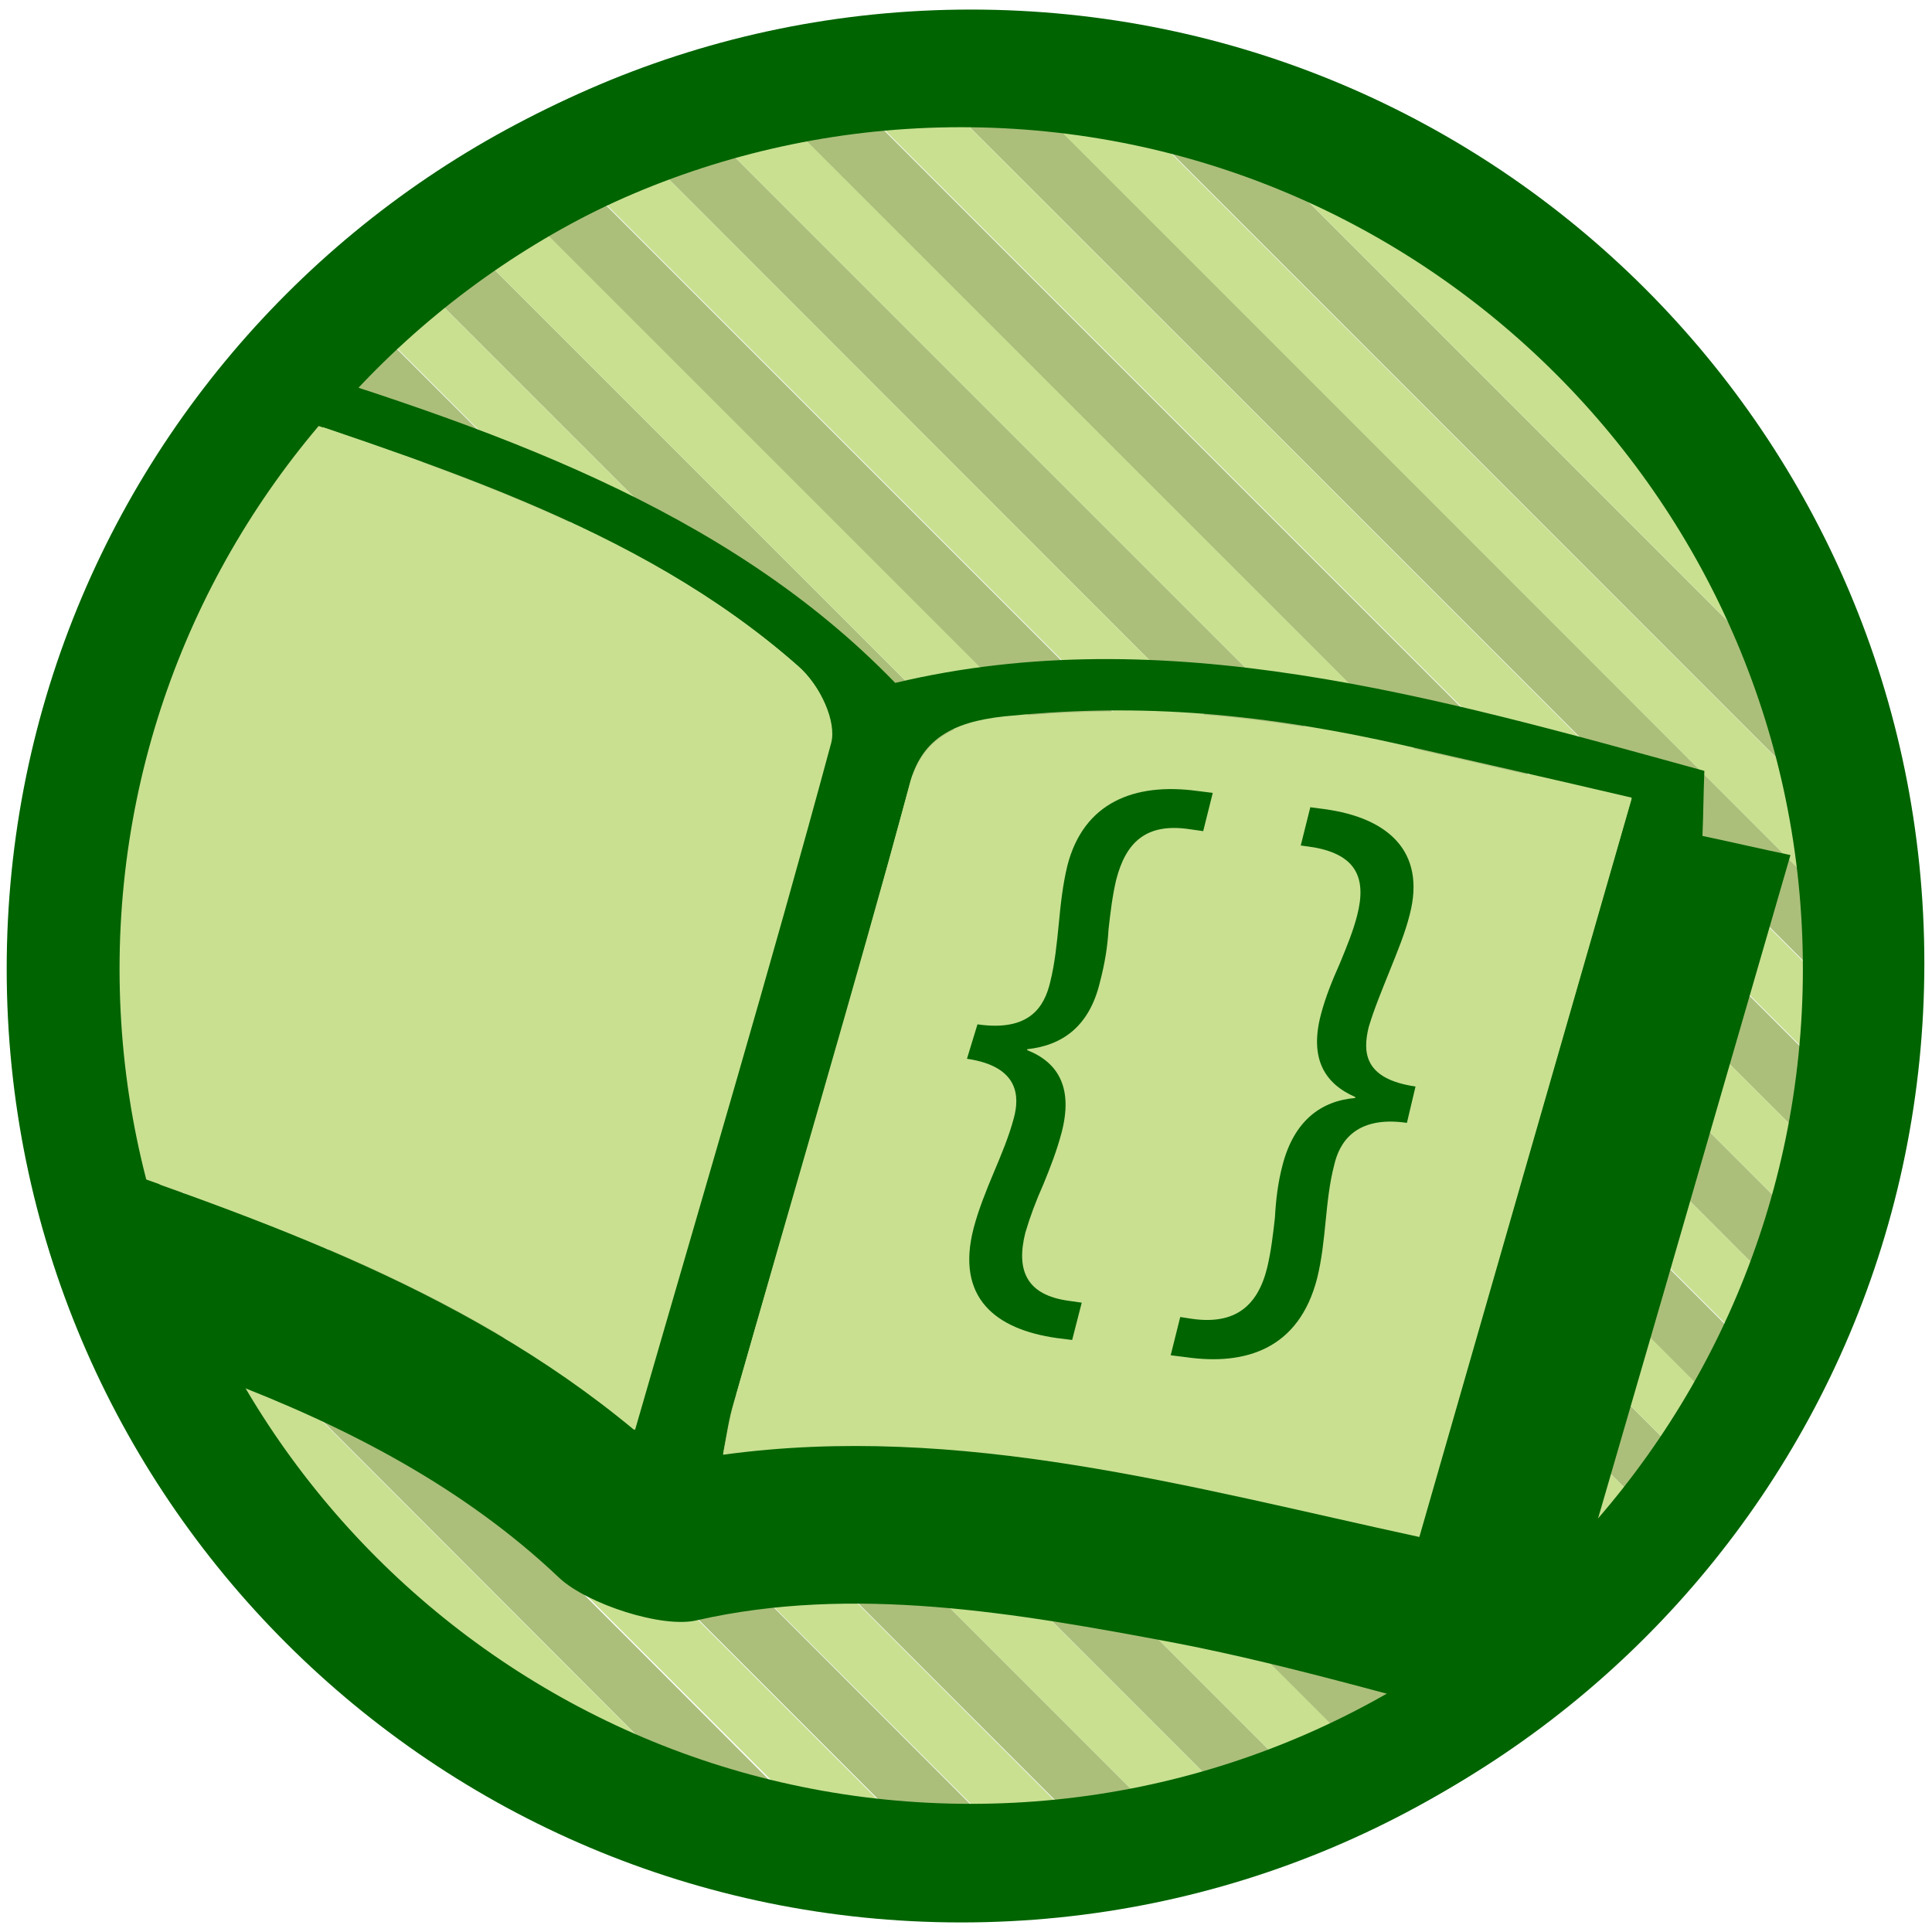
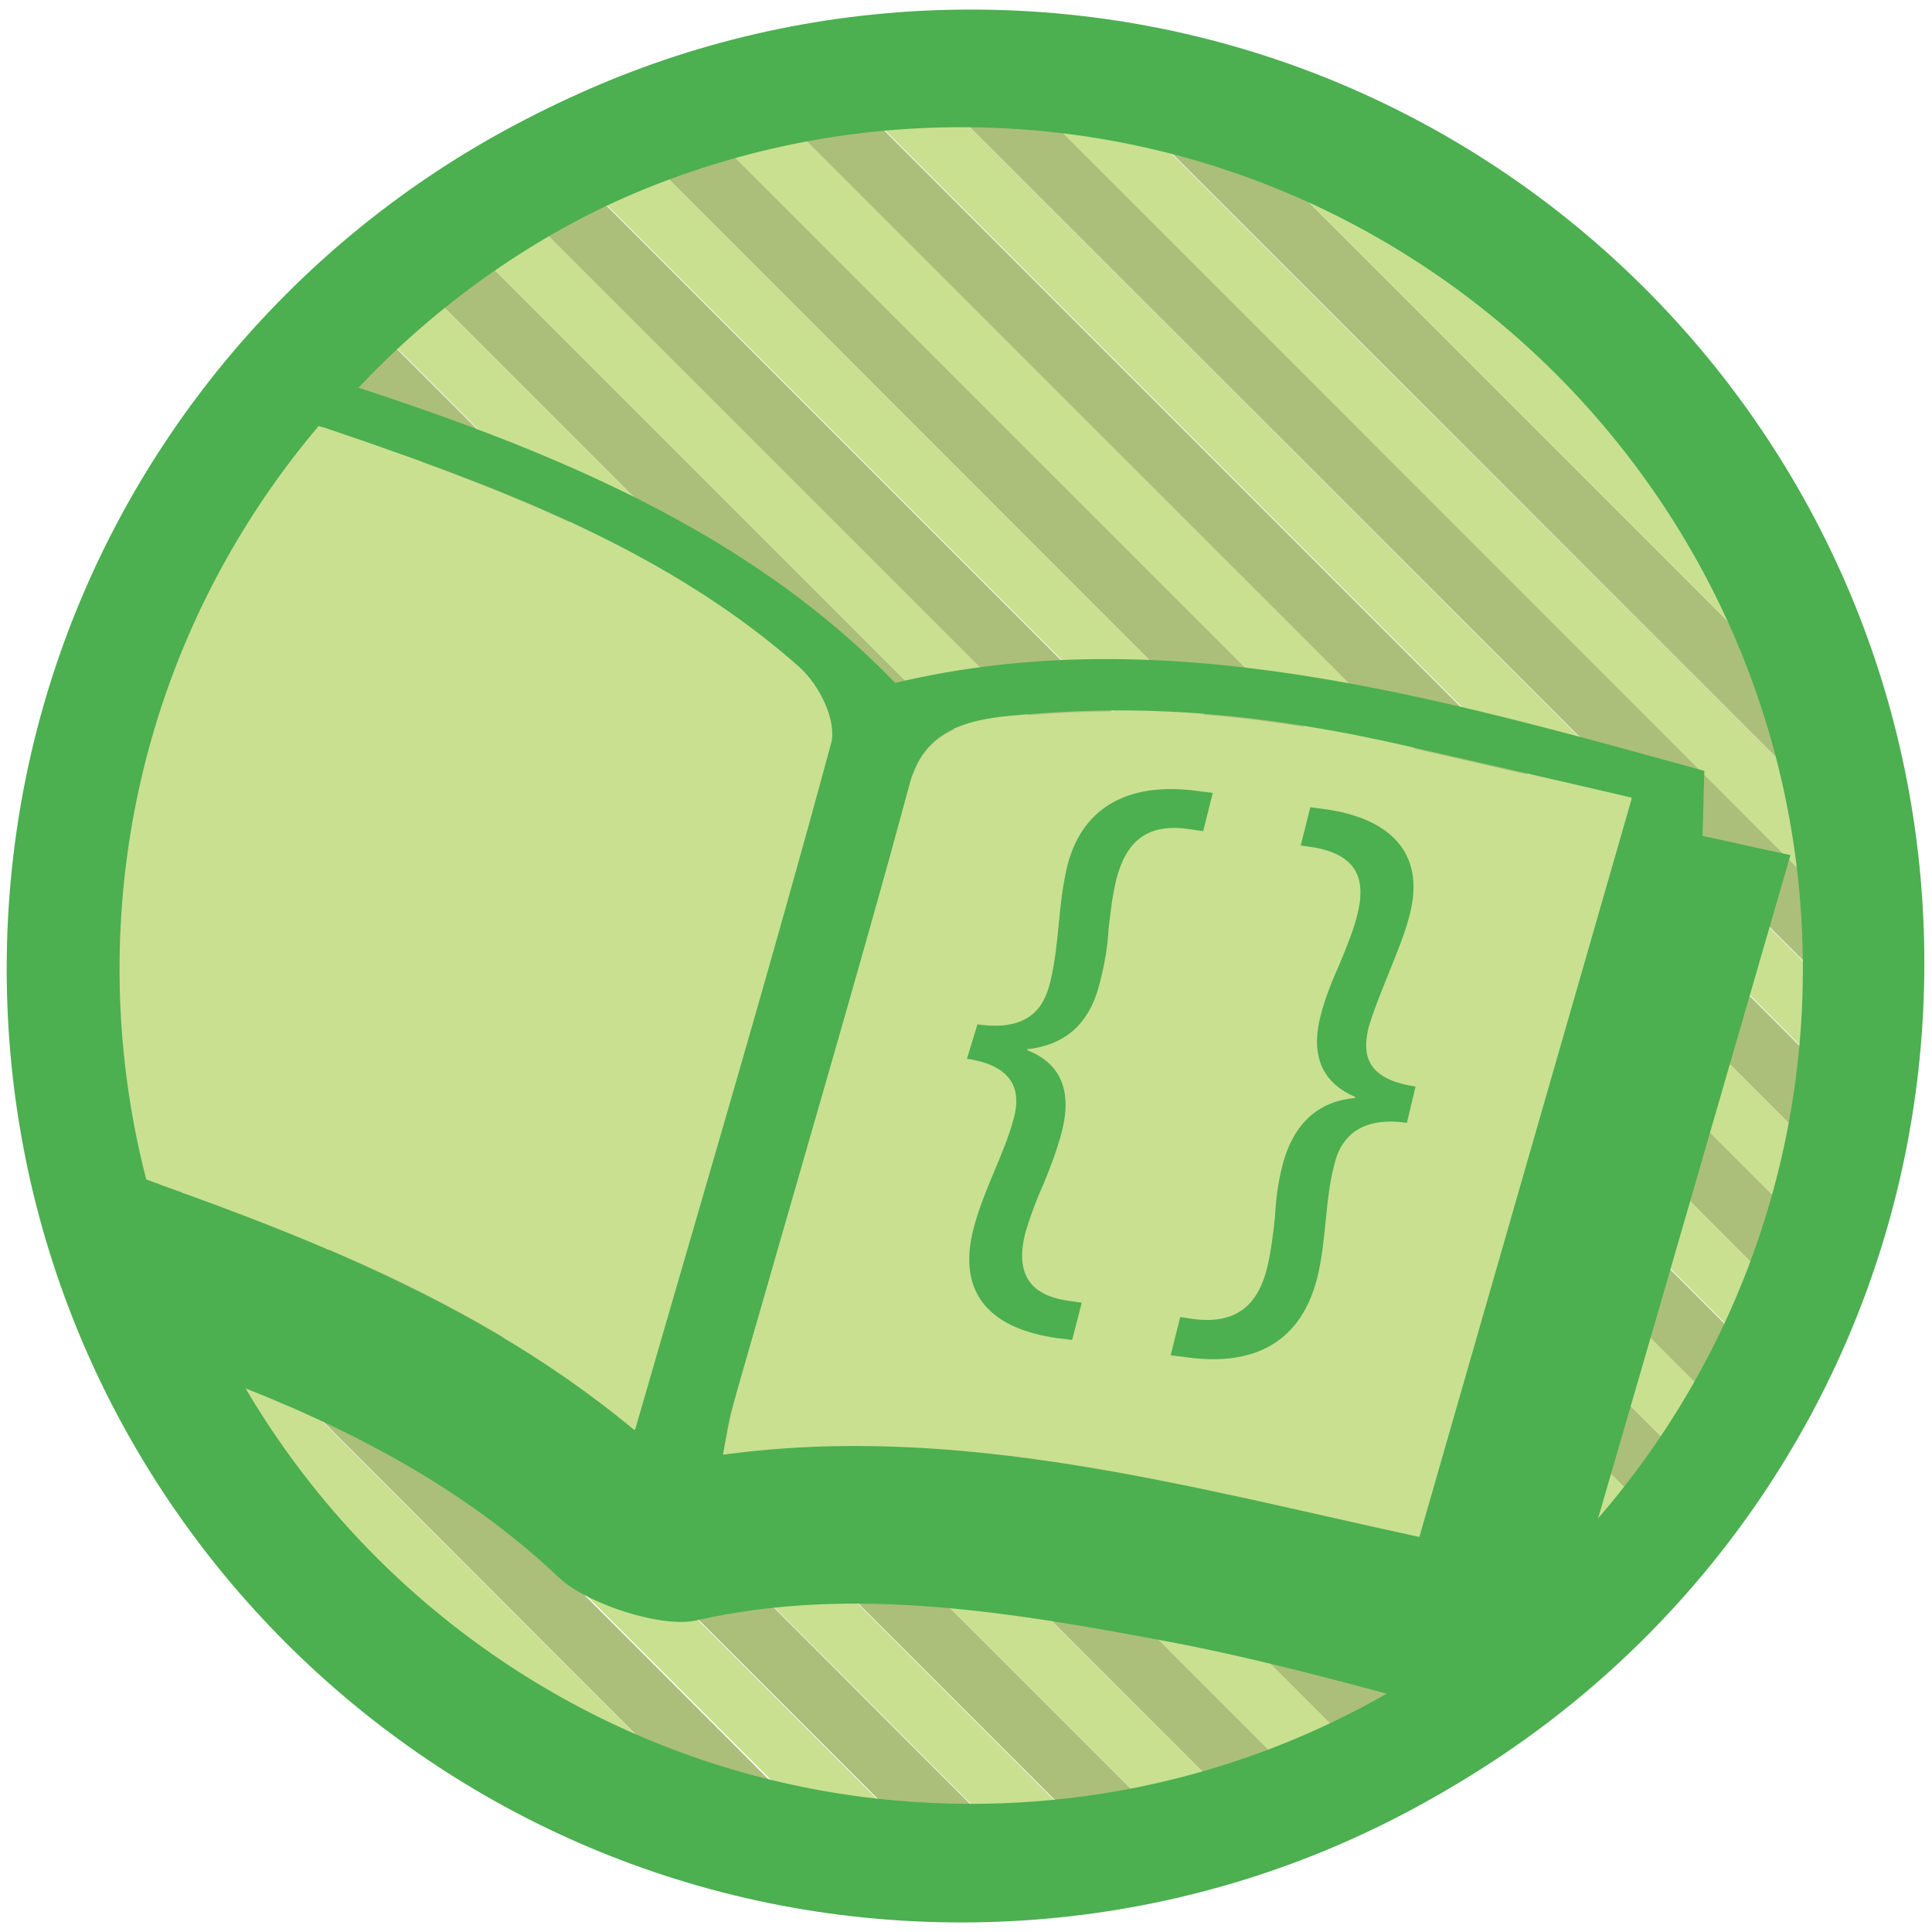
<svg xmlns="http://www.w3.org/2000/svg" version="1.1" id="Layer_1" x="0px" y="0px" viewBox="0 0 202 202" style="enable-background:new 0 0 202 202;" xml:space="preserve">
  <style type="text/css">
	.st0{fill:#ABBF7B;}
	.st1{fill:#C9E091;}
- 	.st2{fill:#006400;}
+ 	.st2{fill:#4CAF50;}
</style>
  <g id="Layer_1_1_">
</g>
  <g id="Layer_3">
</g>
  <g id="Layer_2">
    <g>
      <g>
        <g>
          <path class="st0" d="M13.2,146.5L55.7,189c5,2.6,10.3,4.8,15.7,6.5L6.7,130.8C8.4,136.2,10.6,141.5,13.2,146.5z" />
          <path class="st0" d="M173.8,168.7L33.5,28.5c-1.6,1.5-3.1,3-4.6,4.6l140.2,140.2C170.7,171.9,172.3,170.3,173.8,168.7z" />
          <path class="st0" d="M164.2,177.6L24.6,38c-1.4,1.7-2.7,3.4-4,5.2L159,181.7C160.8,180.4,162.5,179,164.2,177.6z" />
          <path class="st0" d="M194.8,134.4L67.9,7.5c-2.2,0.8-4.4,1.7-6.6,2.6L192.1,141C193.1,138.8,194,136.6,194.8,134.4z" />
          <path class="st0" d="M153.5,185.3L16.9,48.8c-1.2,1.9-2.3,3.9-3.4,5.9l134,134C149.6,187.6,151.6,186.5,153.5,185.3z" />
          <path class="st0" d="M182.1,158.6L43.7,20.2c-1.8,1.3-3.5,2.6-5.2,4l139.6,139.6C179.5,162.1,180.8,160.4,182.1,158.6z" />
          <path class="st0" d="M112.3,199.5L2.8,89.9c-0.3,2.8-0.5,5.7-0.6,8.6L103.7,200C106.6,200,109.5,199.8,112.3,199.5z" />
          <path class="st0" d="M141.4,191.7L10.6,60.9c-1,2.2-1.8,4.4-2.6,6.6l126.9,126.9C137.1,193.5,139.3,192.7,141.4,191.7z" />
          <path class="st0" d="M83.7,198.6c3.5,0.6,7,1.1,10.5,1.3L2.4,108c0.3,3.6,0.7,7.1,1.3,10.5L83.7,198.6z" />
          <path class="st0" d="M198.7,119.9L82.3,3.5c-2.5,0.5-5,1.1-7.5,1.8L197,127.4C197.7,124.9,198.2,122.4,198.7,119.9z" />
          <path class="st0" d="M127.8,196.6L5.7,74.5C5,76.9,4.5,79.4,4,81.9l116.4,116.4C122.9,197.8,125.4,197.2,127.8,196.6z" />
          <path class="st0" d="M189.1,147.2l-134-134c-2,1.1-4,2.2-5.9,3.4l136.6,136.6C186.9,151.1,188.1,149.2,189.1,147.2z" />
          <path class="st0" d="M199,83.3l-80-80c-3.5-0.6-7-1.1-10.5-1.3l91.9,91.9C200.1,90.3,199.6,86.8,199,83.3z" />
          <path class="st0" d="M189.5,55.4l-42.6-42.6c-5-2.6-10.3-4.8-15.7-6.5L196,71.1C194.3,65.6,192.1,60.4,189.5,55.4z" />
          <path class="st0" d="M200.5,103.3L99,1.7c-2.9,0.1-5.8,0.3-8.6,0.6L200,111.9C200.3,109.1,200.5,106.2,200.5,103.3z" />
          <path class="st1" d="M146.9,12.8l42.6,42.6C180.1,37.1,165.1,22.2,146.9,12.8z" />
          <path class="st1" d="M196,71.1L131.2,6.3c-4-1.3-8.1-2.3-12.2-3l80,80C198.3,79.1,197.2,75,196,71.1z" />
          <path class="st1" d="M200.6,100.9c0-2.4-0.1-4.7-0.3-7.1L108.4,2c-2.3-0.2-4.7-0.3-7.1-0.3c-0.8,0-1.6,0-2.4,0l101.5,101.5      C200.5,102.5,200.6,101.7,200.6,100.9z" />
          <path class="st1" d="M199.9,111.9L90.4,2.3c-2.7,0.3-5.4,0.7-8,1.2l116.4,116.4C199.2,117.3,199.7,114.6,199.9,111.9z" />
          <path class="st1" d="M197,127.4L74.9,5.3c-2.4,0.7-4.7,1.4-7,2.2l126.9,126.9C195.6,132.1,196.3,129.8,197,127.4z" />
          <path class="st1" d="M192.1,141L61.3,10.1c-2.1,0.9-4.2,1.9-6.2,3l134,134C190.2,145.2,191.2,143.1,192.1,141z" />
          <path class="st1" d="M185.8,153.1L49.2,16.5c-1.9,1.2-3.7,2.4-5.5,3.7l138.4,138.4C183.4,156.8,184.6,154.9,185.8,153.1z" />
          <path class="st1" d="M178.1,163.8L38.5,24.2c-1.7,1.4-3.3,2.8-4.9,4.3l140.2,140.2C175.3,167.1,176.7,165.5,178.1,163.8z" />
          <path class="st1" d="M169.2,173.3L28.9,33.1c-1.5,1.6-2.9,3.2-4.3,4.9l139.6,139.6C165.9,176.3,167.6,174.8,169.2,173.3z" />
          <path class="st1" d="M159,181.7L20.6,43.3c-1.3,1.8-2.5,3.6-3.7,5.5l136.5,136.5C155.4,184.2,157.2,182.9,159,181.7z" />
          <path class="st1" d="M147.6,188.7l-134-134c-1.1,2-2.1,4.1-3,6.2l130.8,130.8C143.5,190.8,145.6,189.8,147.6,188.7z" />
          <path class="st1" d="M134.8,194.3L7.9,67.5c-0.8,2.3-1.6,4.6-2.2,7l122.1,122.1C130.2,195.9,132.5,195.2,134.8,194.3z" />
          <path class="st1" d="M120.3,198.3L4,81.9c-0.5,2.6-0.9,5.3-1.2,8l109.6,109.6C115,199.2,117.7,198.8,120.3,198.3z" />
          <path class="st1" d="M101.4,200.1c0.8,0,1.6,0,2.3,0L2.2,98.6c0,0.8,0,1.6,0,2.3c0,2.4,0.1,4.8,0.3,7.1l91.9,91.9      C96.6,200,99,200.1,101.4,200.1z" />
          <path class="st1" d="M6.7,130.8l64.8,64.8c4,1.3,8.1,2.3,12.2,3l-80-80C4.5,122.7,5.5,126.8,6.7,130.8z" />
          <path class="st1" d="M55.8,189.1l-42.5-42.5C22.7,164.7,37.6,179.6,55.8,189.1z" />
        </g>
        <path class="st2" d="M101.5,12.8c48.5,0,87.9,39.4,87.9,87.9s-39.4,87.9-87.9,87.9s-87.9-39.4-87.9-87.9S53.1,12.8,101.5,12.8      M101.5,1c-55,0-99.7,44.6-99.7,99.7s44.6,99.7,99.7,99.7s99.7-44.6,99.7-99.7S156.6,1,101.5,1L101.5,1z" />
      </g>
      <g>
        <path class="st2" d="M187.2,89.4c-2.9-0.6-5.9-1.3-9.2-2c0.1-2.4,0.1-4.2,0.2-6.8c-28.3-7.8-56.5-15.9-84.6-9.2     C75.8,53,51.1,44.6,25.6,36.8c-1.1,1.3-2.2,2.7-3.3,4c22,7.5,44.2,13.9,61.1,28.8c2.3,2,4,5.8,3.4,8     c-6.4,23.7-13.3,47.2-20.5,71.9c-18.4-15.3-40.7-22.6-63-30.3c1.3,6.9,3.2,13.5,5.8,19.8c4.7,1.7,9.4,3.4,14.1,5.2     c13.2,5,25.4,11.4,35.3,20.8c2.9,2.7,10.8,5.3,14.4,4.4c16.3-3.7,33.2-0.8,50.1,2.4c12.4,2.4,24.5,6.1,36.8,9.2     c0.4-0.3,0.7-0.5,1-0.8C169.7,150,178.4,119.7,187.2,89.4z M75.6,152c0.4-2.1,0.6-3.7,1.1-5.3c6.2-21.6,12.6-43,18.4-64.7     c1.2-4.6,4.3-6.5,9.9-7.1c12.8-1.3,25.5-0.7,42.1,3.1c7.4,1.7,15,3.4,23.5,5.4c-7.5,26-14.8,51.4-22.2,77.1     C124.4,155.4,100.3,148.6,75.6,152z" />
        <path class="st2" d="M1.8,101.2c0,2.7,0.1,5.5,0.3,8.1C8.6,86.8,15,64.5,21.6,41.6C9.2,58.3,1.8,78.9,1.8,101.2z" />
        <path class="st1" d="M86.9,77.7c0.6-2.2-1.1-6-3.4-8C66.6,54.8,44.4,48.4,22.3,40.8c-0.2,0.3-0.4,0.6-0.7,0.9     C15,64.6,8.6,86.9,2.1,109.4c0.3,3.3,0.7,6.6,1.3,9.8c22.3,7.7,44.6,15,63,30.3C73.5,124.9,80.5,101.4,86.9,77.7z" />
        <path class="st1" d="M170.6,83.5c-8.5-2-16.1-3.7-23.5-5.4c-16.6-3.8-29.3-4.4-42.1-3.1c-5.6,0.6-8.7,2.5-9.9,7.1     c-5.9,21.6-12.3,43.1-18.4,64.7c-0.4,1.5-0.7,3.1-1.1,5.3c24.8-3.4,48.8,3.4,72.8,8.6C155.8,134.9,163.1,109.6,170.6,83.5z" />
      </g>
      <path class="st2" d="M100.5,13.3c48.5,0,88,39.5,88,88s-39.5,88-88,88s-88-39.5-88-88S52,13.3,100.5,13.3 M100.5,1.5    c-55.1,0-99.8,44.7-99.8,99.8S45.4,201,100.5,201s99.8-44.7,99.8-99.8S155.6,1.5,100.5,1.5L100.5,1.5z" />
      <g>
        <path class="st2" d="M102.2,107.1c5.5,0.8,7-1.9,7.6-4.4c0.5-2,0.7-4.1,0.9-6.1c0.2-2.1,0.4-4,0.9-6.1c1.7-6.6,7-8.7,13.6-7.8     l1.6,0.2l-1,4l-1.4-0.2c-4.6-0.7-6.7,1.4-7.7,5.3c-0.4,1.7-0.6,3.4-0.8,5.2c-0.1,1.8-0.4,3.6-0.9,5.5c-1.1,4.6-3.9,6.6-7.6,7v0.1     c3.3,1.3,4.8,4,3.6,8.6c-0.5,1.9-1.2,3.7-1.9,5.4c-0.8,1.8-1.4,3.4-1.9,5.1c-1,4,0.2,6.5,4.5,7.1l1.4,0.2l-1,3.9l-1.6-0.2     c-6.4-0.9-10.6-4.2-8.7-11.5c0.5-1.9,1.3-3.9,2.1-5.8c0.8-1.9,1.6-3.8,2.1-5.7c0.6-2.2,0.6-5.4-4.9-6.2L102.2,107.1z" />
        <path class="st2" d="M147.1,117.4c-5.5-0.8-7.1,2.2-7.6,4.4c-0.5,1.9-0.7,3.9-0.9,5.9c-0.2,2-0.4,4-0.9,6     c-1.9,7.3-7.4,9.1-13.7,8.2l-1.6-0.2l1-4l1.3,0.2c4.4,0.6,6.8-1.3,7.8-5.4c0.4-1.7,0.6-3.4,0.8-5.2c0.1-1.8,0.3-3.6,0.8-5.5     c1.2-4.6,4-6.7,7.6-7v-0.1c-3.2-1.4-4.8-4-3.6-8.6c0.5-1.9,1.2-3.6,2-5.4c0.7-1.7,1.4-3.4,1.8-5c1-3.9-0.1-6.3-4.5-7.1l-1.4-0.2     l1-4l1.5,0.2c6.6,0.9,10.6,4.4,8.9,11c-0.5,2-1.3,3.9-2.1,5.9s-1.6,3.9-2.2,5.9c-0.6,2.5-0.6,5.4,4.9,6.2L147.1,117.4z" />
      </g>
    </g>
  </g>
  <rect x="335.7" y="56.1" class="st2" width="18.6" height="18.6" />
</svg>
